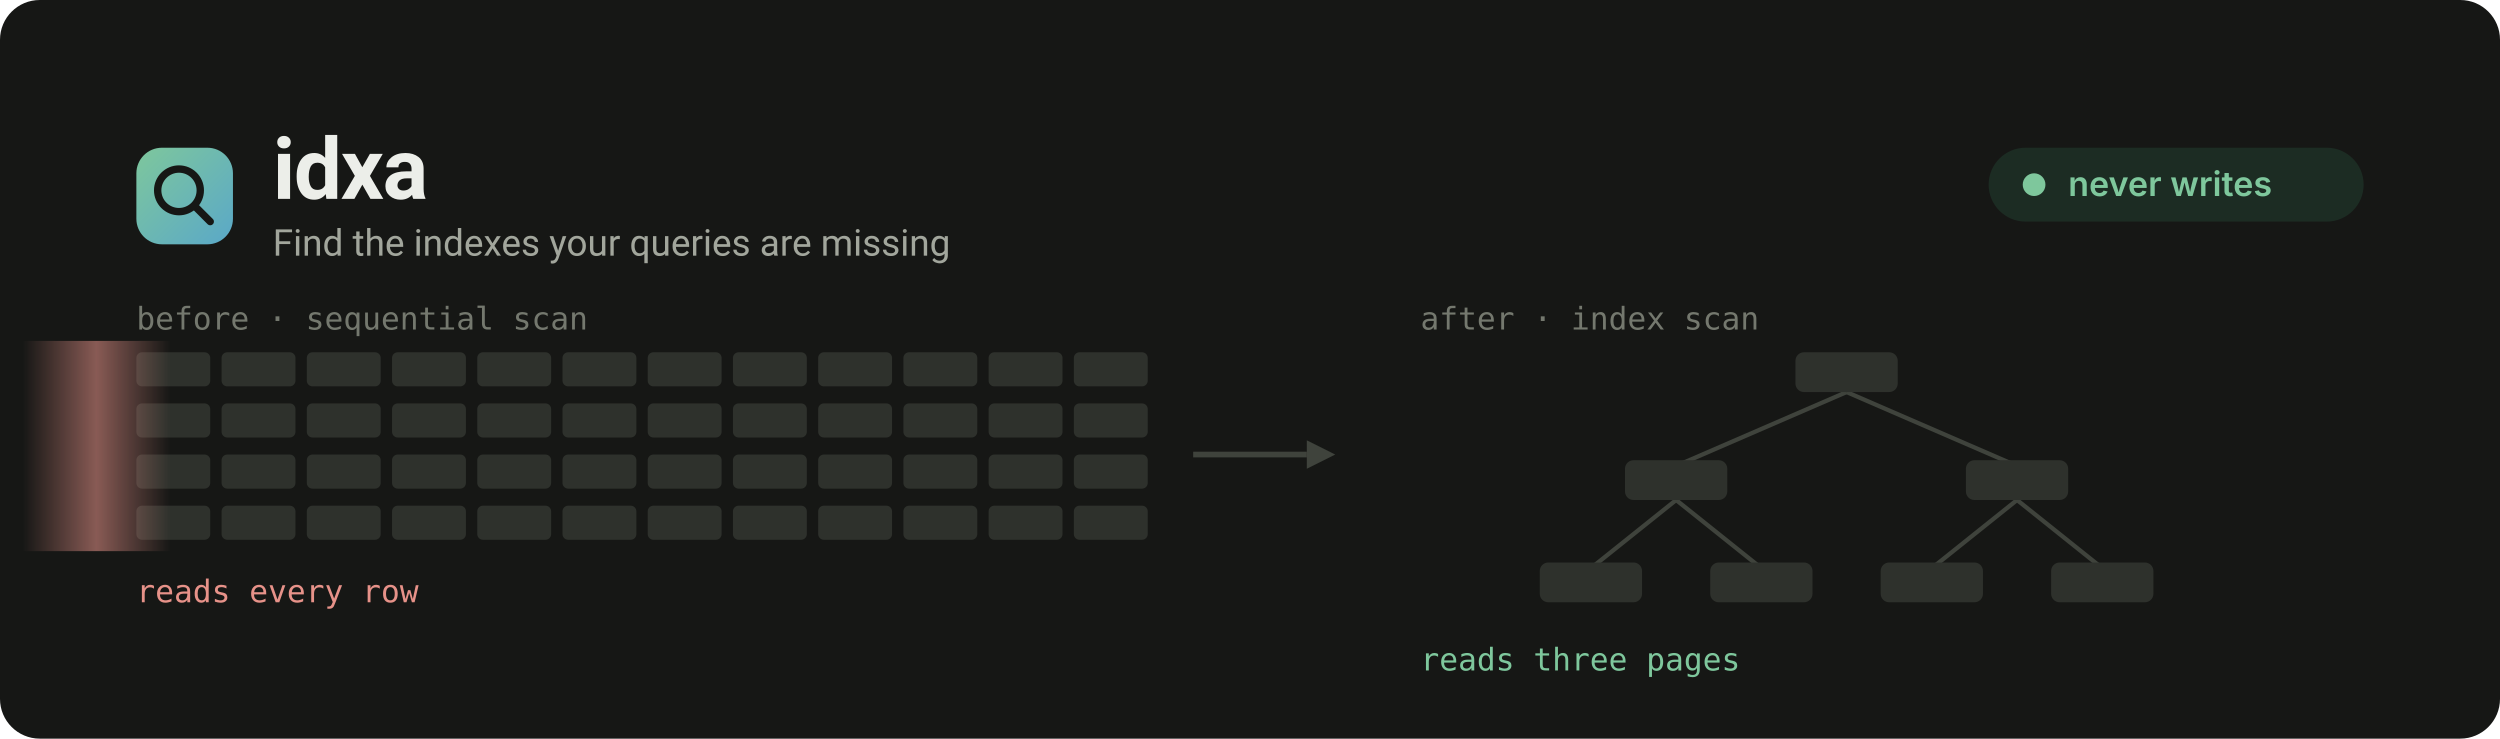
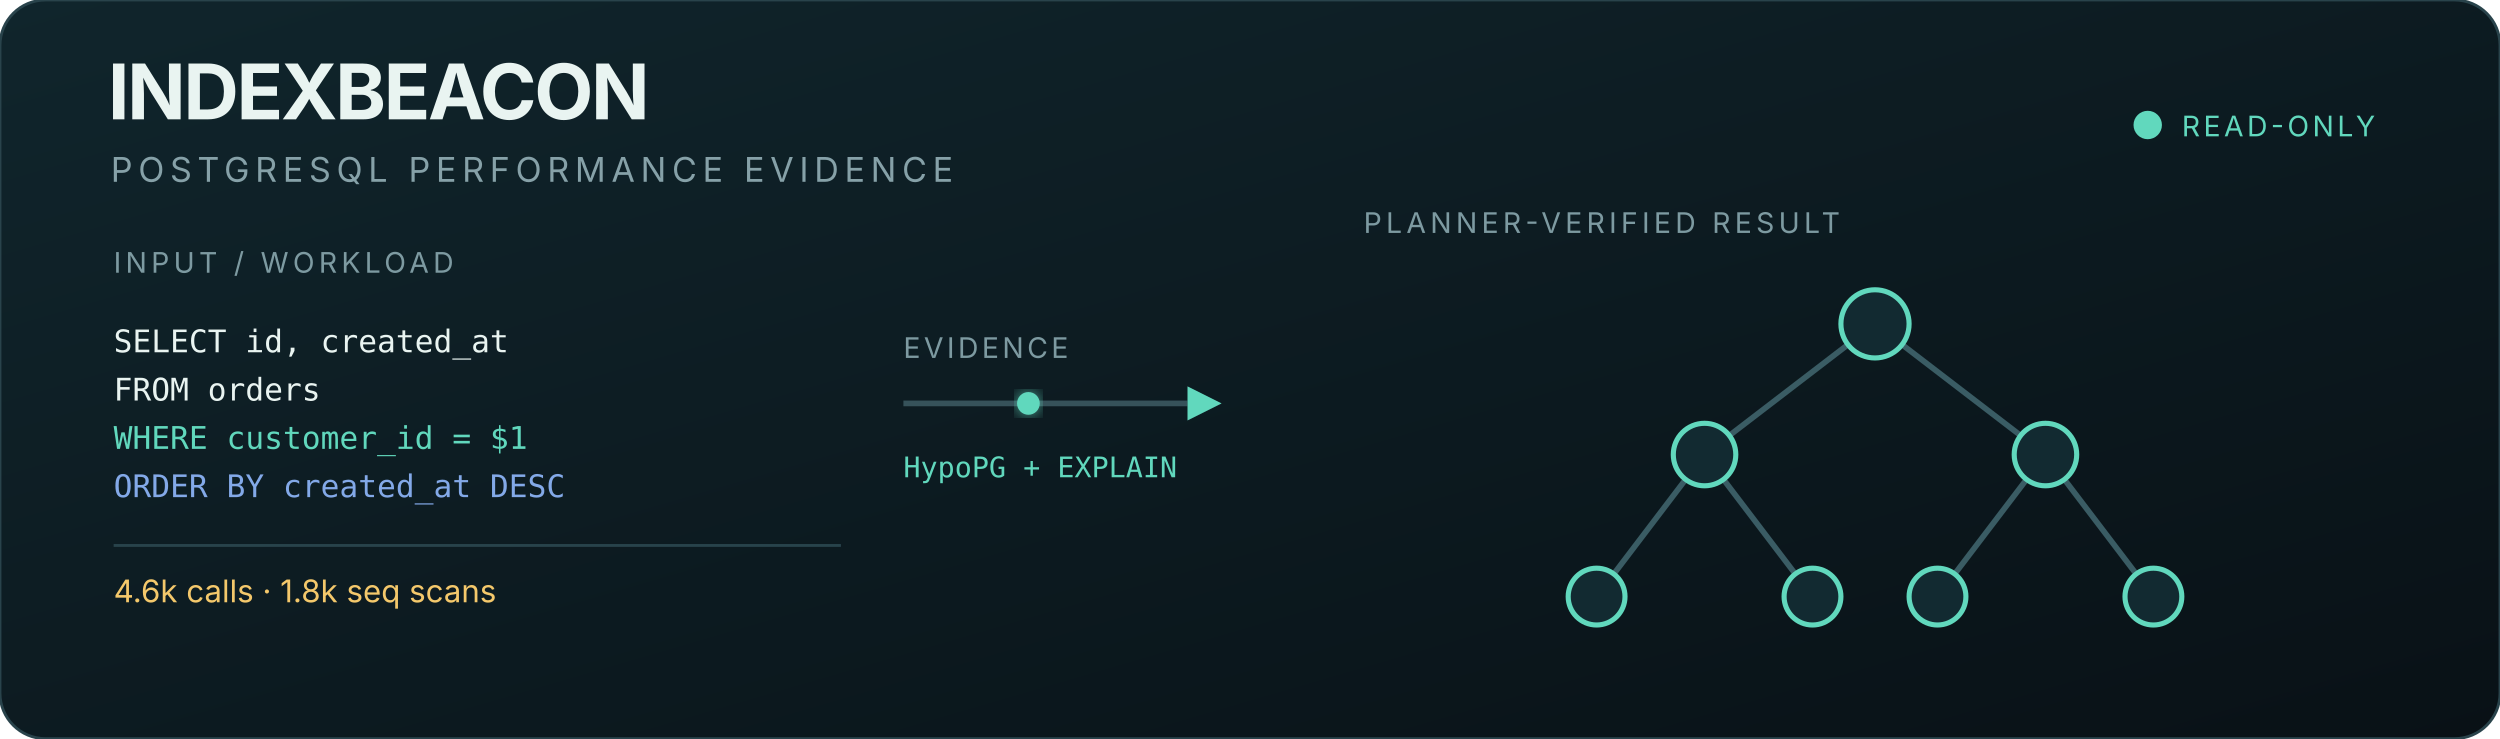
- <svg xmlns="http://www.w3.org/2000/svg" viewBox="0 0 880 260" width="880" height="260" role="img" aria-label="idxa, a PostgreSQL index advisor that validates its recommendations against the planner">
+ <svg xmlns="http://www.w3.org/2000/svg" viewBox="0 0 880 260" width="880" height="260" role="img" aria-label="IndexBeacon turns PostgreSQL workload evidence into a planner-verified index recommendation">
  <defs>
-     <linearGradient id="mark" x1="0" y1="0" x2="1" y2="1">
-       <stop offset="0" stop-color="#7ec79c" />
-       <stop offset="1" stop-color="#5aa8c8" />
+     <linearGradient id="hb-bg" x1="0" y1="0" x2="1" y2="1">
+       <stop stop-color="#10252c" />
+       <stop offset="1" stop-color="#091116" />
    </linearGradient>
-     <linearGradient id="sweep" x1="0" y1="0" x2="1" y2="0">
-       <stop offset="0" stop-color="#e79289" stop-opacity="0" />
-       <stop offset="0.5" stop-color="#e79289" stop-opacity="0.55" />
-       <stop offset="1" stop-color="#e79289" stop-opacity="0" />
+     <linearGradient id="hb-flow" x1="0" y1="0" x2="1" y2="0">
+       <stop stop-color="#61d8bd" />
+       <stop offset="1" stop-color="#83a9e8" />
    </linearGradient>
-     <g id="cell">
-       <rect width="26" height="12" rx="2" fill="#2e312c" />
+     <filter id="hb-soft-glow">
+       <feGaussianBlur stdDeviation="3" result="blur" />
+       <feMerge>
+         <feMergeNode in="blur" />
+         <feMergeNode in="SourceGraphic" />
+       </feMerge>
+     </filter>
+   </defs>
+   <rect width="880" height="260" rx="16" fill="url(#hb-bg)" stroke="#29434b" />
+   <g font-family="-apple-system,BlinkMacSystemFont,'Segoe UI',sans-serif">
+     <text x="38" y="42" fill="#e9f4f1" font-size="27" font-weight="700" letter-spacing="-.8">INDEXBEACON</text>
+     <text x="39" y="64" fill="#86a1a8" font-size="12" letter-spacing="2">POSTGRESQL PERFORMANCE EVIDENCE</text>
+     <g transform="translate(40 96)">
+       <text fill="#7d9aa1" font-size="10" letter-spacing="1.5">INPUT / WORKLOAD</text>
+       <text y="28" fill="#e9f4f1" font-family="ui-monospace,SFMono-Regular,Menlo,monospace" font-size="11">SELECT id, created_at</text>
+       <text y="45" fill="#e9f4f1" font-family="ui-monospace,SFMono-Regular,Menlo,monospace" font-size="11">FROM orders</text>
+       <text y="62" fill="#61d8bd" font-family="ui-monospace,SFMono-Regular,Menlo,monospace" font-size="11">WHERE customer_id = $1</text>
+       <text y="79" fill="#83a9e8" font-family="ui-monospace,SFMono-Regular,Menlo,monospace" font-size="11">ORDER BY created_at DESC</text>
+       <line x1="0" y1="96" x2="256" y2="96" stroke="#28434b" />
+       <text y="116" fill="#f4c86b" font-size="11">4.6k calls · 1.8k seq scans</text>
    </g>
-   </defs>
-   <rect width="880" height="260" rx="14" fill="#161715" />
-   <g transform="translate(48, 52)">
-     <rect width="34" height="34" rx="9" fill="url(#mark)" />
-     <circle cx="15" cy="15" r="7.5" fill="none" stroke="#161715" stroke-width="2.6" />
-     <line x1="20.5" y1="20.5" x2="26" y2="26" stroke="#161715" stroke-width="2.6" stroke-linecap="round" />
-     <text x="48" y="18" font-family="-apple-system, BlinkMacSystemFont, 'Segoe UI', Roboto, sans-serif" font-size="30" font-weight="650" fill="#eceee9" letter-spacing="-0.5">idxa</text>
-     <text x="48" y="38" font-family="-apple-system, BlinkMacSystemFont, 'Segoe UI', Roboto, sans-serif" font-size="13" fill="#a2a69c">Find the indexes your queries are missing</text>
-   </g>
-   <g transform="translate(700, 52)">
-     <rect width="132" height="26" rx="13" fill="#1c2c23" />
-     <circle cx="16" cy="13" r="4" fill="#7ec79c" />
-     <text x="28" y="17" font-family="-apple-system, BlinkMacSystemFont, sans-serif" font-size="12" font-weight="600" fill="#7ec79c">never writes</text>
-   </g>
-   <g transform="translate(48, 124)">
-     <text font-family="ui-monospace, SFMono-Regular, Menlo, monospace" font-size="11" fill="#74786e" y="-8">before · sequential scan</text>
-     <g>
-       <g transform="translate(0,0)">
-         <use href="#cell" x="0" />
-         <use href="#cell" x="30" />
-         <use href="#cell" x="60" />
-         <use href="#cell" x="90" />
-         <use href="#cell" x="120" />
-         <use href="#cell" x="150" />
-         <use href="#cell" x="180" />
-         <use href="#cell" x="210" />
-         <use href="#cell" x="240" />
-         <use href="#cell" x="270" />
-         <use href="#cell" x="300" />
-         <use href="#cell" x="330" />
+     <g transform="translate(318 142)">
+       <line x1="0" y1="0" x2="100" y2="0" stroke="#36525a" stroke-width="2" />
+       <path d="M100,-6 L112,0 L100,6 Z" fill="#61d8bd" />
+       <circle cx="44" cy="0" r="4" fill="#61d8bd" filter="url(#hb-soft-glow)">
+         <animate attributeName="cx" values="0;100" dur="2.4s" repeatCount="indefinite" />
+       </circle>
+       <text x="0" y="-16" fill="#7d9aa1" font-size="10" letter-spacing="1.2">EVIDENCE</text>
+       <text x="0" y="26" fill="#61d8bd" font-family="ui-monospace,SFMono-Regular,Menlo,monospace" font-size="10">HypoPG + EXPLAIN</text>
+     </g>
+     <g transform="translate(480 82)">
+       <text fill="#7d9aa1" font-size="10" letter-spacing="1.5">PLANNER-VERIFIED RESULT</text>
+       <g transform="translate(28 24)">
+         <g fill="none" stroke="#3a5c64" stroke-width="2">
+           <path d="M152 8 L92 54 M152 8 L212 54 M92 54 L54 104 M92 54 L130 104 M212 54 L174 104 M212 54 L250 104" />
+         </g>
+         <g fill="#122a31" stroke="#61d8bd" stroke-width="1.8">
+           <circle cx="152" cy="8" r="12">
+             <animate attributeName="fill" values="#122a31;#1f5e57;#122a31" dur="2.4s" repeatCount="indefinite" />
+           </circle>
+           <circle cx="92" cy="54" r="11" />
+           <circle cx="212" cy="54" r="11" />
+           <circle cx="54" cy="104" r="10" />
+           <circle cx="130" cy="104" r="10" />
+           <circle cx="174" cy="104" r="10" />
+           <circle cx="250" cy="104" r="10" />
+         </g>
      </g>
-       <g transform="translate(0,18)">
-         <use href="#cell" x="0" />
-         <use href="#cell" x="30" />
-         <use href="#cell" x="60" />
-         <use href="#cell" x="90" />
-         <use href="#cell" x="120" />
-         <use href="#cell" x="150" />
-         <use href="#cell" x="180" />
-         <use href="#cell" x="210" />
-         <use href="#cell" x="240" />
-         <use href="#cell" x="270" />
-         <use href="#cell" x="300" />
-         <use href="#cell" x="330" />
-       </g>
-       <g transform="translate(0,36)">
-         <use href="#cell" x="0" />
-         <use href="#cell" x="30" />
-         <use href="#cell" x="60" />
-         <use href="#cell" x="90" />
-         <use href="#cell" x="120" />
-         <use href="#cell" x="150" />
-         <use href="#cell" x="180" />
-         <use href="#cell" x="210" />
-         <use href="#cell" x="240" />
-         <use href="#cell" x="270" />
-         <use href="#cell" x="300" />
-         <use href="#cell" x="330" />
-       </g>
-       <g transform="translate(0,54)">
-         <use href="#cell" x="0" />
-         <use href="#cell" x="30" />
-         <use href="#cell" x="60" />
-         <use href="#cell" x="90" />
-         <use href="#cell" x="120" />
-         <use href="#cell" x="150" />
-         <use href="#cell" x="180" />
-         <use href="#cell" x="210" />
-         <use href="#cell" x="240" />
-         <use href="#cell" x="270" />
-         <use href="#cell" x="300" />
-         <use href="#cell" x="330" />
-       </g>
-       <rect x="-40" y="-4" width="52" height="74" fill="url(#sweep)">
-         <animate attributeName="x" values="-52;356" dur="2.6s" repeatCount="indefinite" />
-       </rect>
+       <text x="0" y="244" fill="#e9f4f1" font-size="14" font-weight="600">orders_customer_date_idx</text>
+       <text x="0" y="258" fill="#61d8bd" font-family="ui-monospace,SFMono-Regular,Menlo,monospace" font-size="11">planner uses the path · cost 18 → 3</text>
    </g>
-     <text font-family="ui-monospace, monospace" font-size="11" fill="#e79289" y="88">
-       reads every row
-     </text>
-   </g>
-   <g transform="translate(420, 160)">
-     <line x1="0" y1="0" x2="40" y2="0" stroke="#3f433c" stroke-width="2" />
-     <path d="M40,-5 L50,0 L40,5 Z" fill="#3f433c" />
-   </g>
-   <g transform="translate(500, 124)">
-     <text font-family="ui-monospace, SFMono-Regular, Menlo, monospace" font-size="11" fill="#74786e" y="-8">after · index scan</text>
-     <g stroke="#3f433c" stroke-width="1.5" fill="none">
-       <line x1="150" y1="14" x2="90" y2="40" />
-       <line x1="150" y1="14" x2="210" y2="40" />
-       <line x1="90" y1="52" x2="60" y2="76" />
-       <line x1="90" y1="52" x2="120" y2="76" />
-       <line x1="210" y1="52" x2="180" y2="76" />
-       <line x1="210" y1="52" x2="240" y2="76" />
+     <g transform="translate(748 36)">
+       <circle cx="8" cy="8" r="5" fill="#61d8bd" />
+       <text x="20" y="12" fill="#61d8bd" font-size="10" letter-spacing="1.2">READ-ONLY</text>
    </g>
-     <rect x="132" y="0" width="36" height="14" rx="3" fill="#2e312c">
-       <animate attributeName="fill" values="#2e312c;#7ec79c;#2e312c" keyTimes="0;0.18;0.5" dur="2.6s" repeatCount="indefinite" />
-     </rect>
-     <rect x="72" y="38" width="36" height="14" rx="3" fill="#2e312c">
-       <animate attributeName="fill" values="#2e312c;#2e312c;#7ec79c;#2e312c" keyTimes="0;0.18;0.34;0.6" dur="2.6s" repeatCount="indefinite" />
-     </rect>
-     <rect x="192" y="38" width="36" height="14" rx="3" fill="#2e312c" />
-     <rect x="42" y="74" width="36" height="14" rx="3" fill="#2e312c" />
-     <rect x="102" y="74" width="36" height="14" rx="3" fill="#2e312c">
-       <animate attributeName="fill" values="#2e312c;#2e312c;#2e312c;#7ec79c;#7ec79c;#2e312c" keyTimes="0;0.18;0.34;0.5;0.8;1" dur="2.6s" repeatCount="indefinite" />
-     </rect>
-     <rect x="162" y="74" width="36" height="14" rx="3" fill="#2e312c" />
-     <rect x="222" y="74" width="36" height="14" rx="3" fill="#2e312c" />
-     <text font-family="ui-monospace, monospace" font-size="11" fill="#7ec79c" y="112">
-       reads three pages
-     </text>
  </g>
</svg>
